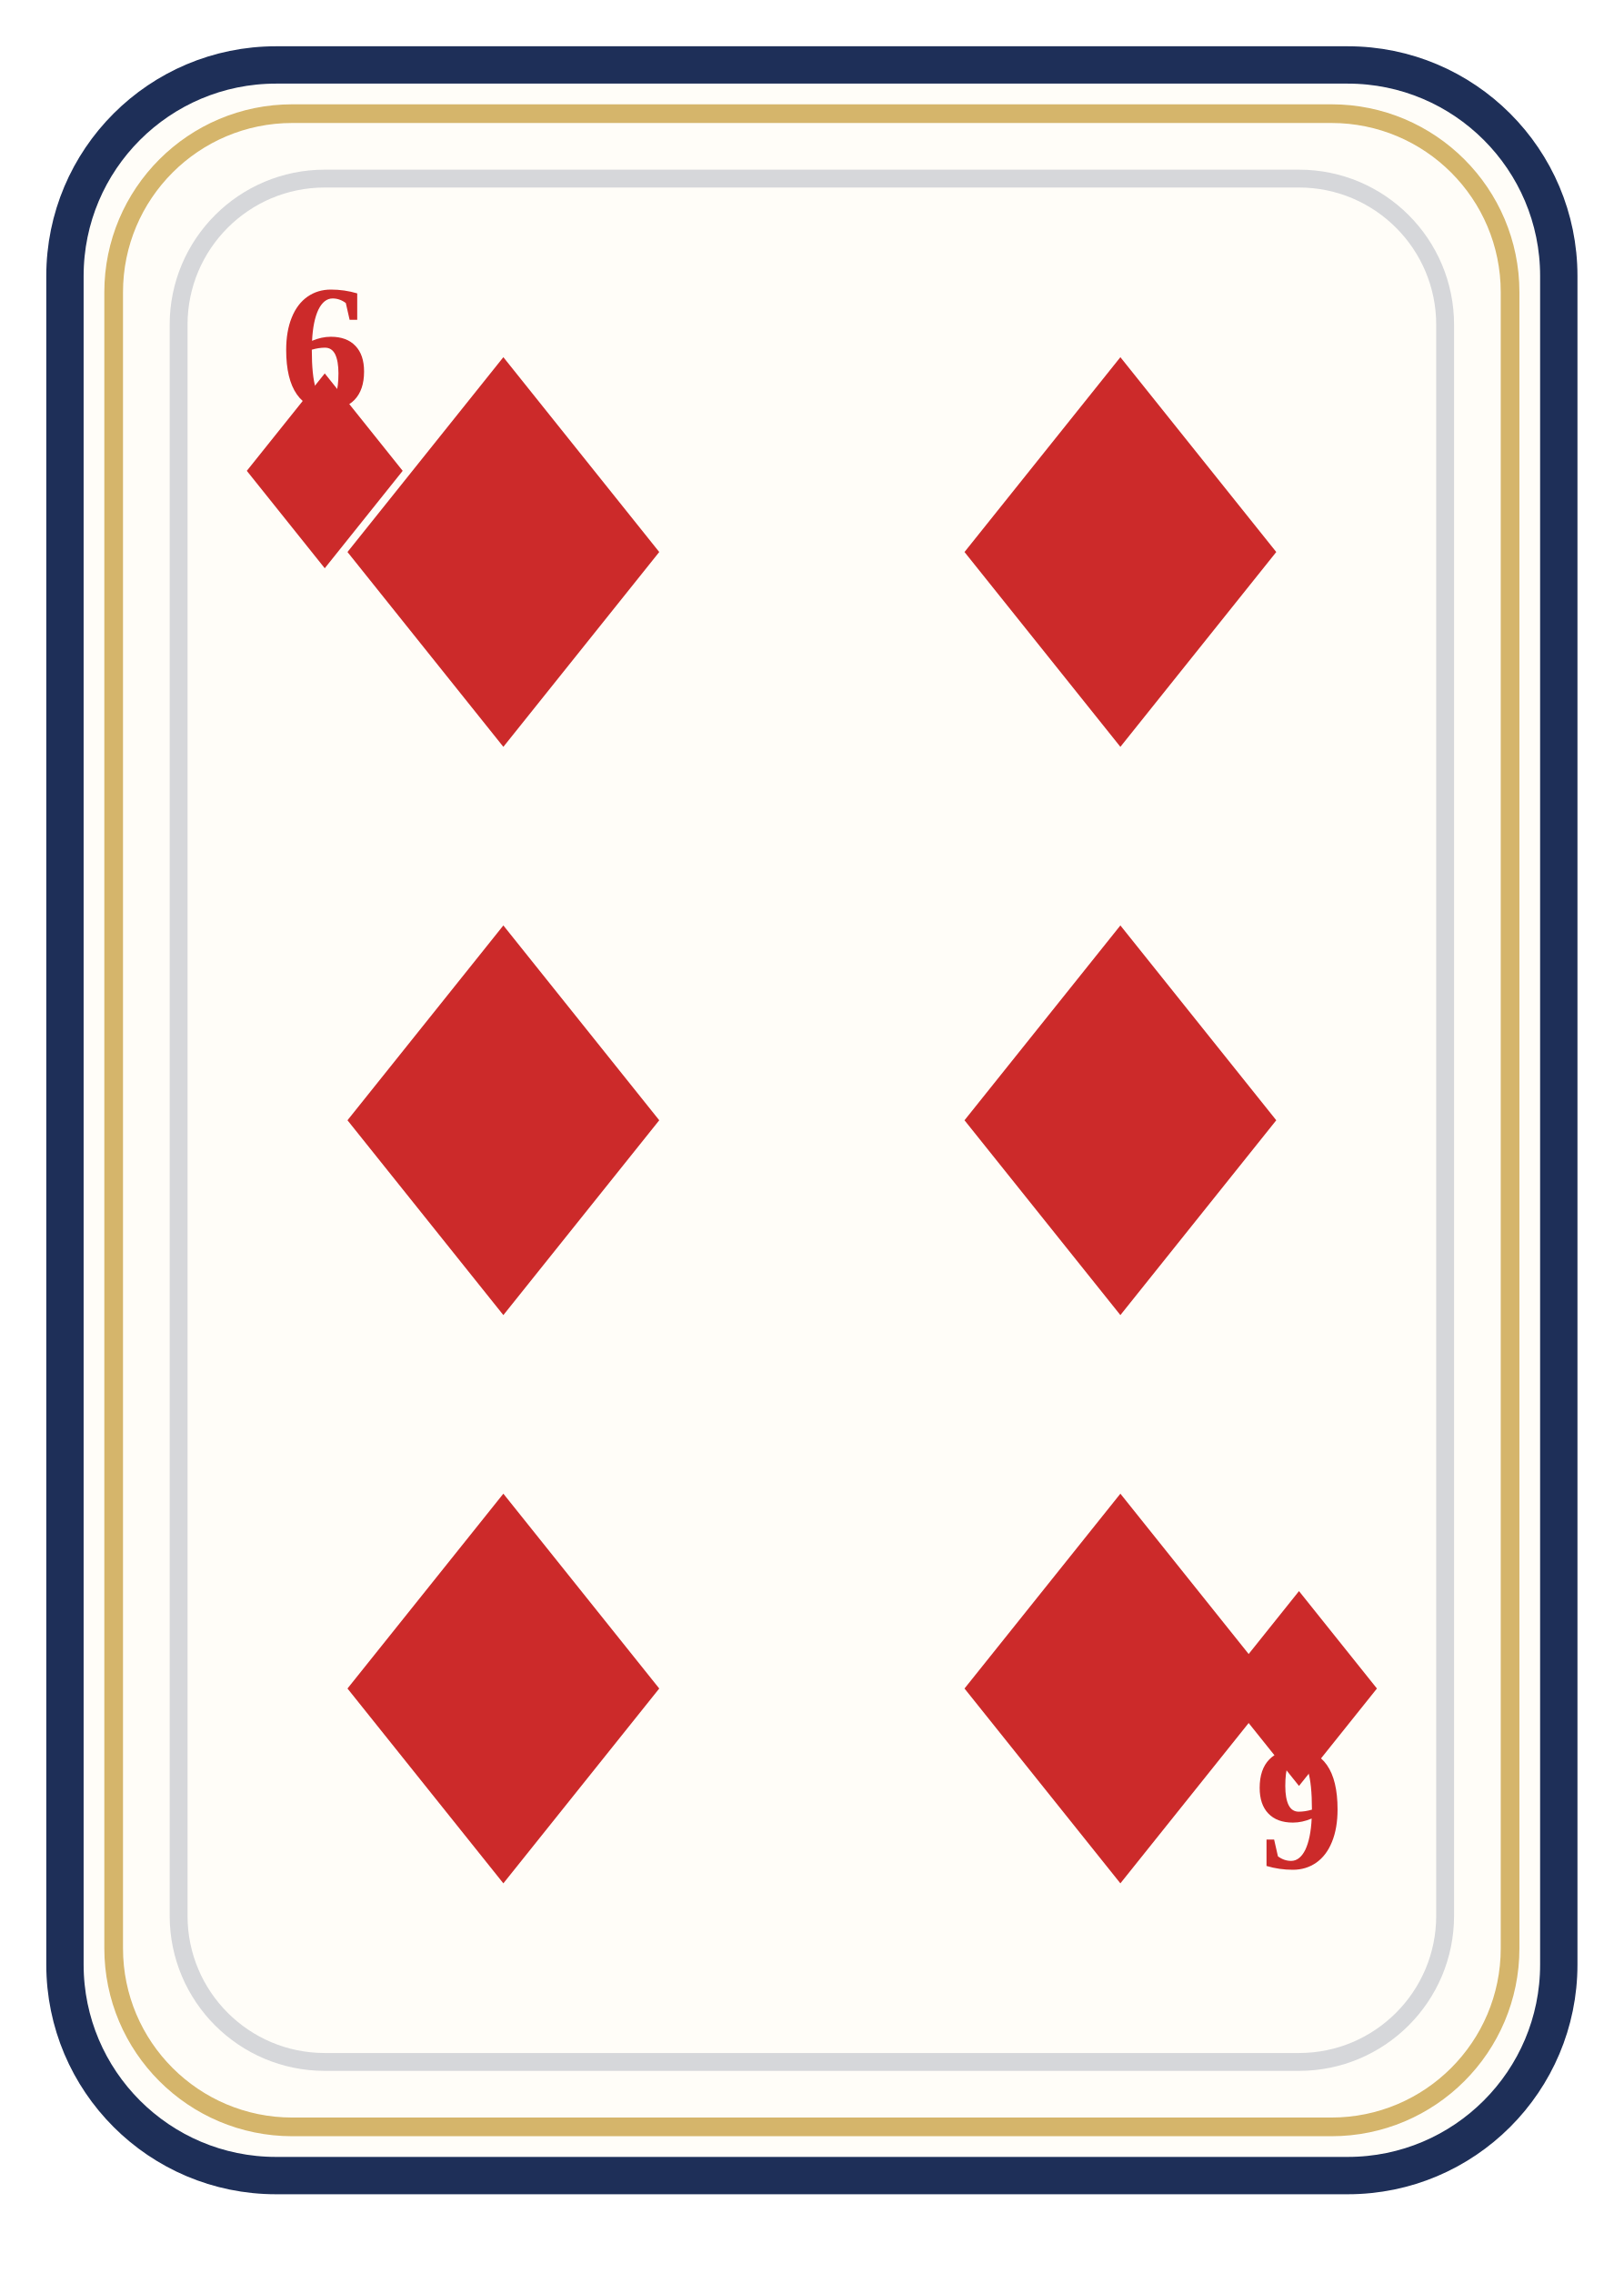
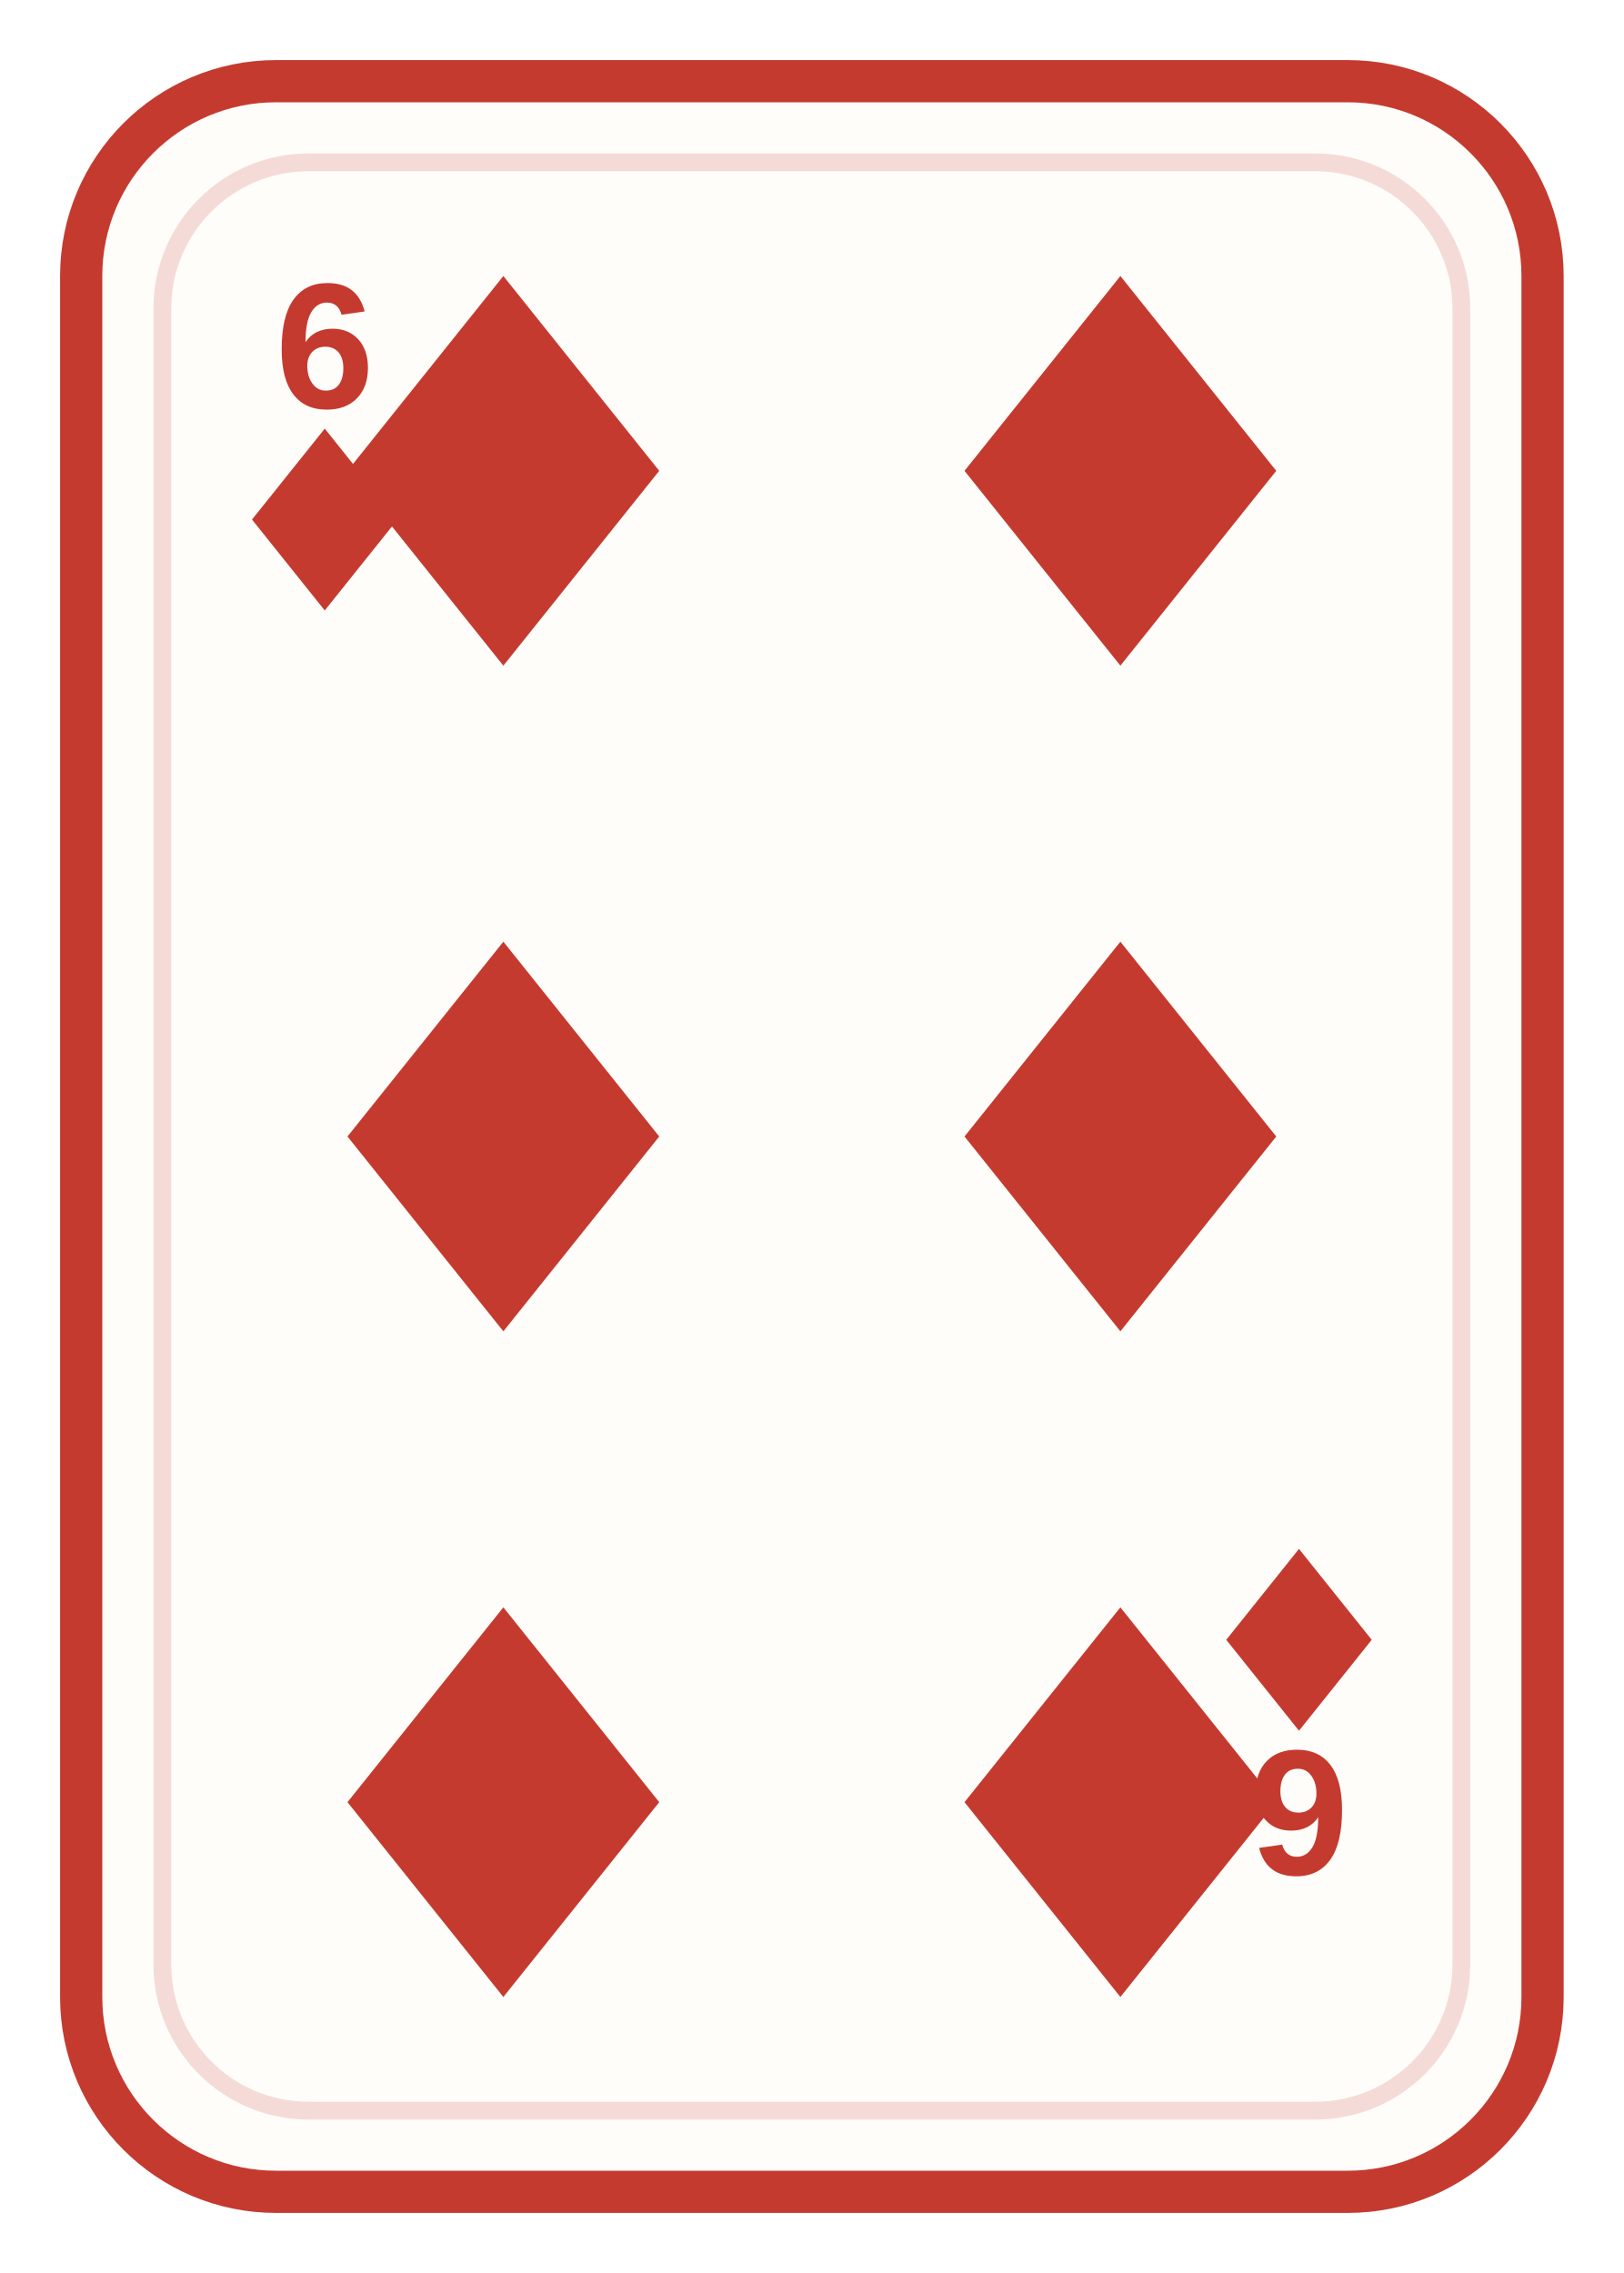
- <svg xmlns="http://www.w3.org/2000/svg" viewBox="0 0 100 140" role="img">
-   <rect x="5" y="6" width="90" height="128" rx="13" fill="rgba(17,17,17,.12)" />
-   <rect x="4" y="4" width="92" height="130" rx="13" fill="#fffdf8" stroke="#1e2f58" stroke-width="2.3" />
-   <rect x="7" y="7" width="86" height="124" rx="11" fill="none" stroke="#d5b56b" stroke-width="1.15" />
-   <rect x="11" y="11" width="78" height="116" rx="9" fill="none" stroke="rgba(30,47,88,.18)" stroke-width="1.1" />
+ <svg xmlns="http://www.w3.org/2000/svg" viewBox="0 0 100 140" role="img" aria-hidden="true">
+   <rect x="5" y="5" width="90" height="130" rx="12" fill="#fffdfa" stroke="#c53a2f" stroke-width="2.6" />
+   <rect x="10" y="10" width="80" height="120" rx="9" fill="none" stroke="#c53a2f" stroke-opacity="0.17" stroke-width="1.1" />
  <g>
-     <text x="20" y="22" text-anchor="middle" dominant-baseline="middle" font-size="11" font-weight="900" fill="#cc2a2a">6</text>
-     <g fill="#cc2a2a">
-       <g transform="translate(20 29) scale(0.15) translate(-50 -50)">
-         <path d="M50 10 L82 50 L50 90 L18 50 Z" />
-       </g>
+     <text x="20" y="22" text-anchor="middle" dominant-baseline="middle" font-size="11" font-weight="800" fill="#c53a2f" font-family="Arial, Helvetica, sans-serif">6</text>
+     <g transform="translate(20 32) scale(0.14) translate(-50 -50)" fill="#c53a2f">
+       <path d="M50 10 L82 50 L50 90 L18 50 Z" />
    </g>
  </g>
  <g transform="rotate(180 80 111)">
-     <text x="80" y="111" text-anchor="middle" dominant-baseline="middle" font-size="11" font-weight="900" fill="#cc2a2a">6</text>
-     <g fill="#cc2a2a">
-       <g transform="translate(80 118) scale(0.15) translate(-50 -50)">
-         <path d="M50 10 L82 50 L50 90 L18 50 Z" />
-       </g>
-     </g>
-   </g>
-   <g fill="#cc2a2a">
-     <g transform="translate(31 34) scale(0.3) translate(-50 -50)">
+     <text x="80" y="111" text-anchor="middle" dominant-baseline="middle" font-size="11" font-weight="800" fill="#c53a2f" font-family="Arial, Helvetica, sans-serif">6</text>
+     <g transform="translate(80 121) scale(0.14) translate(-50 -50)" fill="#c53a2f">
      <path d="M50 10 L82 50 L50 90 L18 50 Z" />
    </g>
  </g>
-   <g fill="#cc2a2a">
-     <g transform="translate(69 34) scale(0.3) translate(-50 -50)">
-       <path d="M50 10 L82 50 L50 90 L18 50 Z" />
-     </g>
+   <g transform="translate(31 29) scale(0.3) translate(-50 -50)" fill="#c53a2f">
+     <path d="M50 10 L82 50 L50 90 L18 50 Z" />
  </g>
-   <g fill="#cc2a2a">
-     <g transform="translate(31 69) scale(0.3) translate(-50 -50)">
-       <path d="M50 10 L82 50 L50 90 L18 50 Z" />
-     </g>
+   <g transform="translate(69 29) scale(0.3) translate(-50 -50)" fill="#c53a2f">
+     <path d="M50 10 L82 50 L50 90 L18 50 Z" />
  </g>
-   <g fill="#cc2a2a">
-     <g transform="translate(69 69) scale(0.3) translate(-50 -50)">
-       <path d="M50 10 L82 50 L50 90 L18 50 Z" />
-     </g>
+   <g transform="translate(31 70) scale(0.3) translate(-50 -50)" fill="#c53a2f">
+     <path d="M50 10 L82 50 L50 90 L18 50 Z" />
  </g>
-   <g fill="#cc2a2a">
-     <g transform="translate(31 104) scale(0.3) translate(-50 -50)">
-       <path d="M50 10 L82 50 L50 90 L18 50 Z" />
-     </g>
+   <g transform="translate(69 70) scale(0.3) translate(-50 -50)" fill="#c53a2f">
+     <path d="M50 10 L82 50 L50 90 L18 50 Z" />
  </g>
-   <g fill="#cc2a2a">
-     <g transform="translate(69 104) scale(0.3) translate(-50 -50)">
-       <path d="M50 10 L82 50 L50 90 L18 50 Z" />
-     </g>
+   <g transform="translate(31 111) scale(0.3) translate(-50 -50)" fill="#c53a2f">
+     <path d="M50 10 L82 50 L50 90 L18 50 Z" />
+   </g>
+   <g transform="translate(69 111) scale(0.3) translate(-50 -50)" fill="#c53a2f">
+     <path d="M50 10 L82 50 L50 90 L18 50 Z" />
  </g>
</svg>
